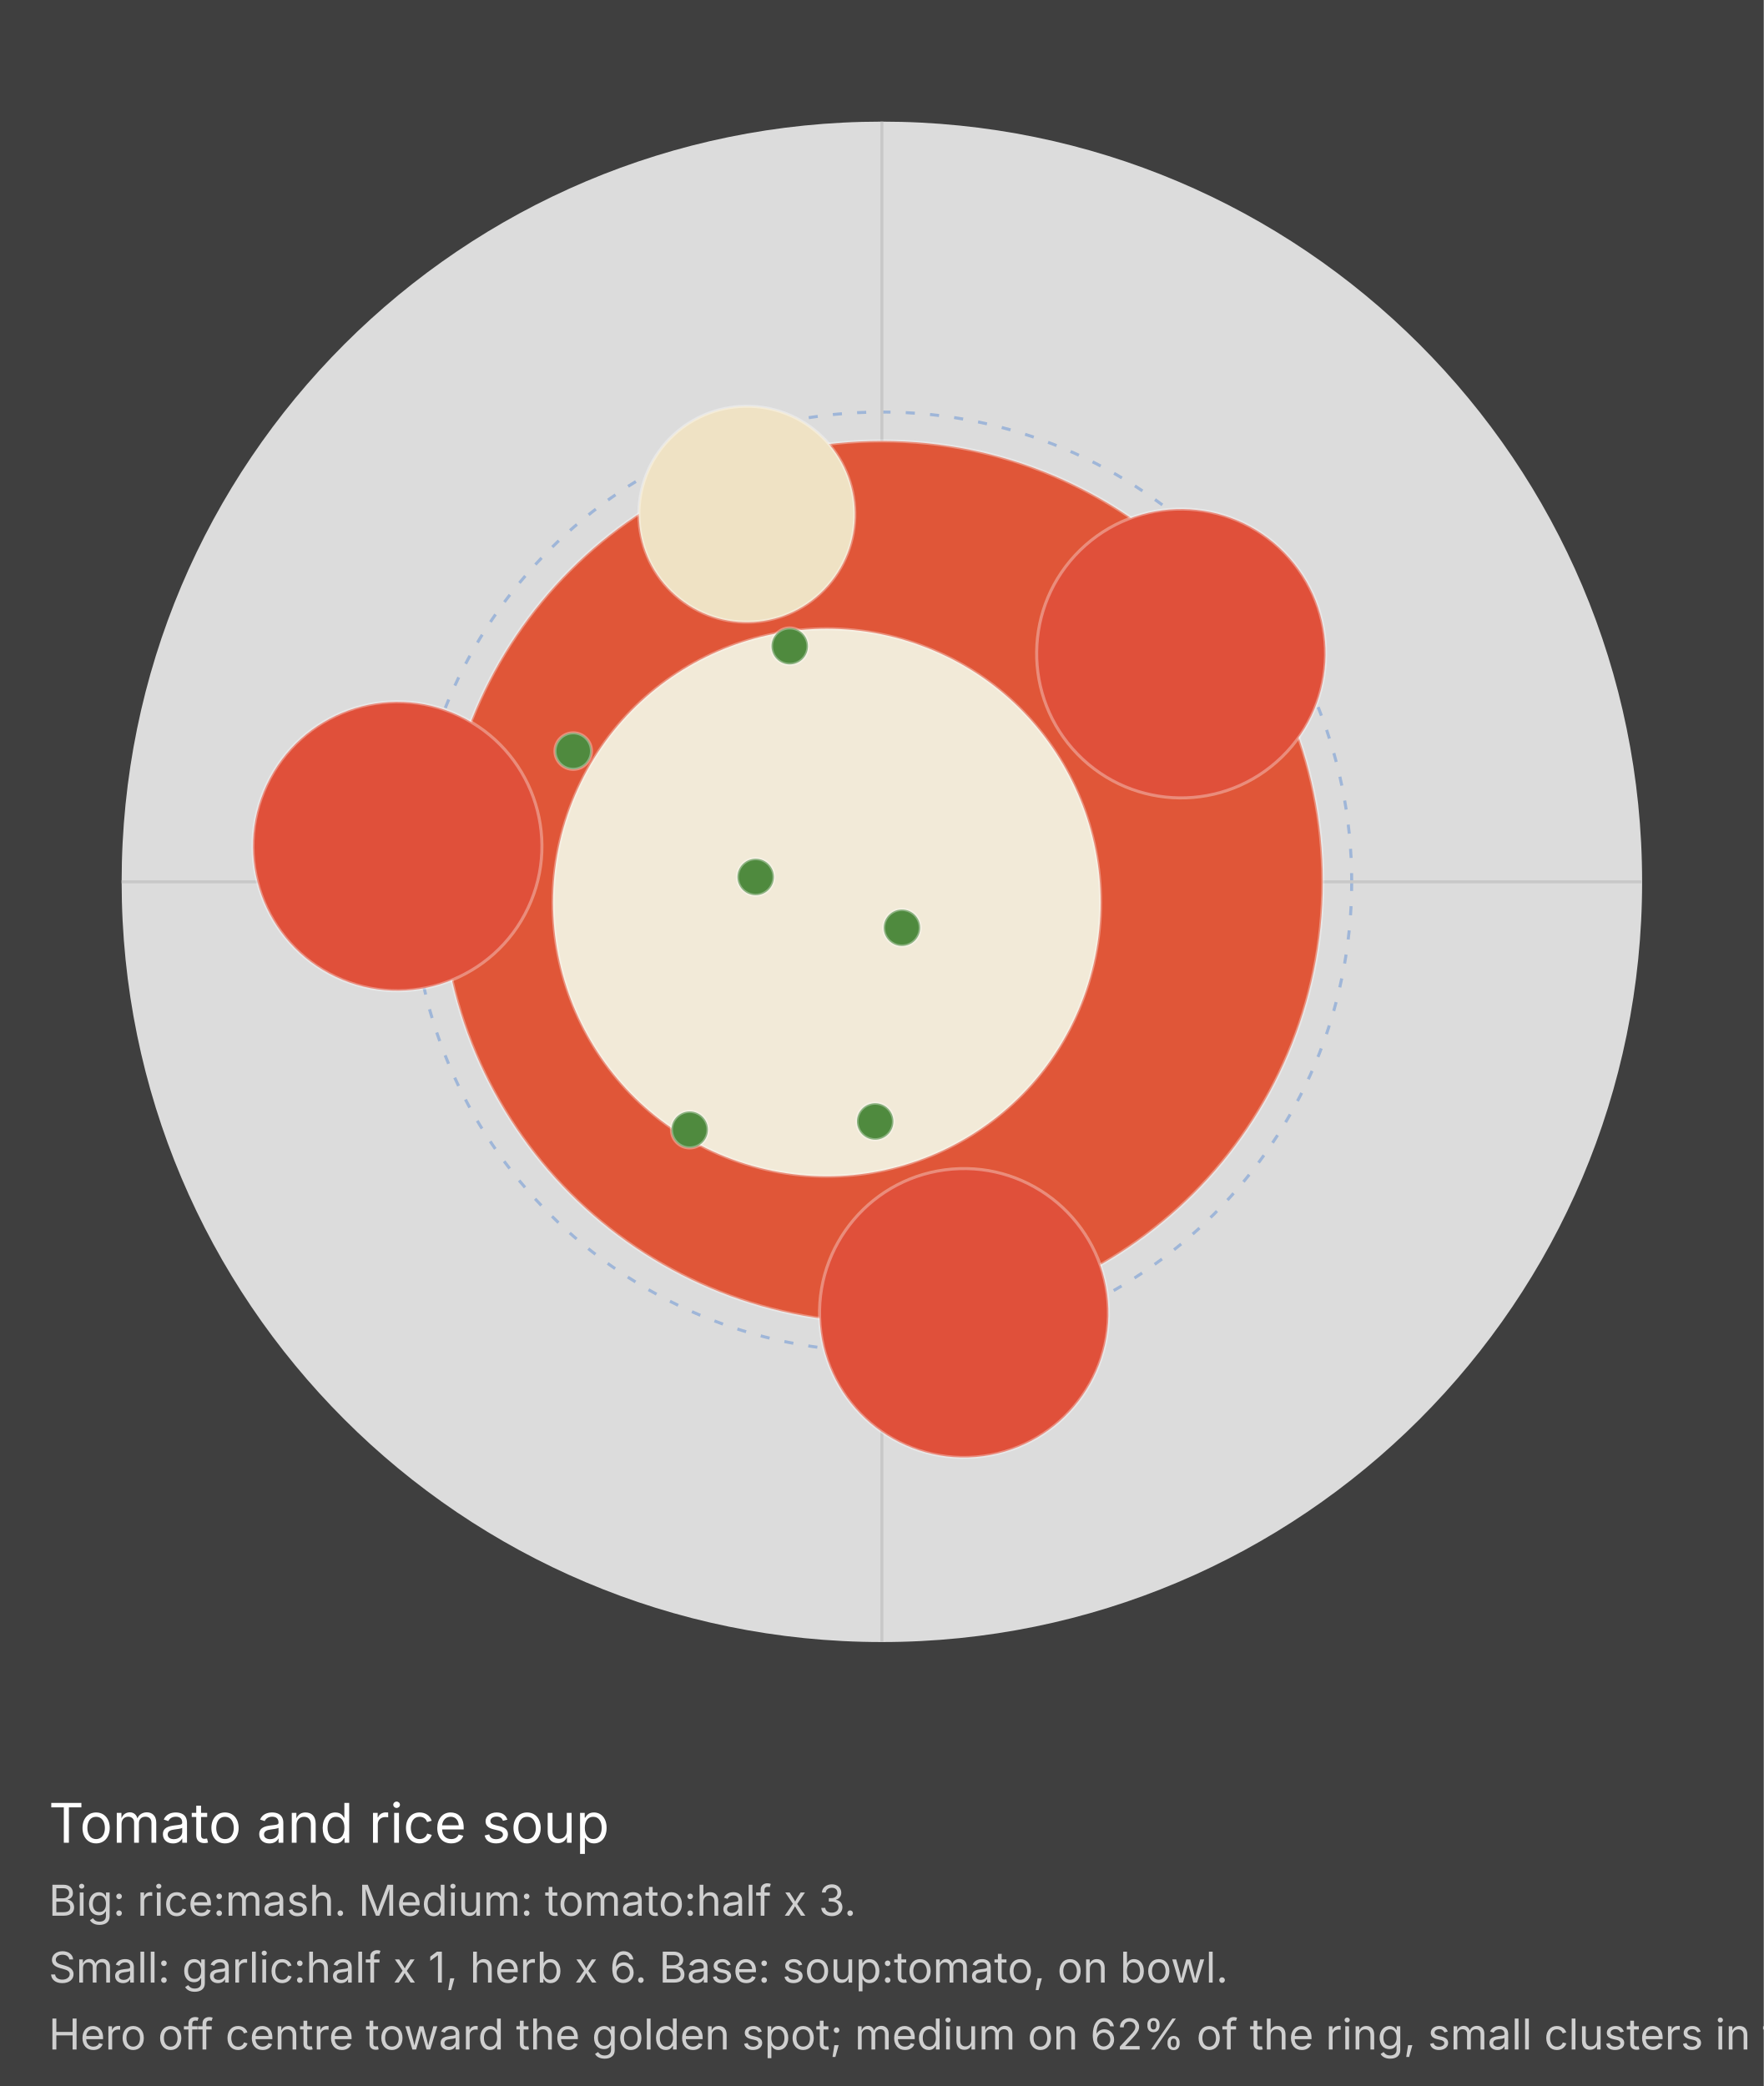
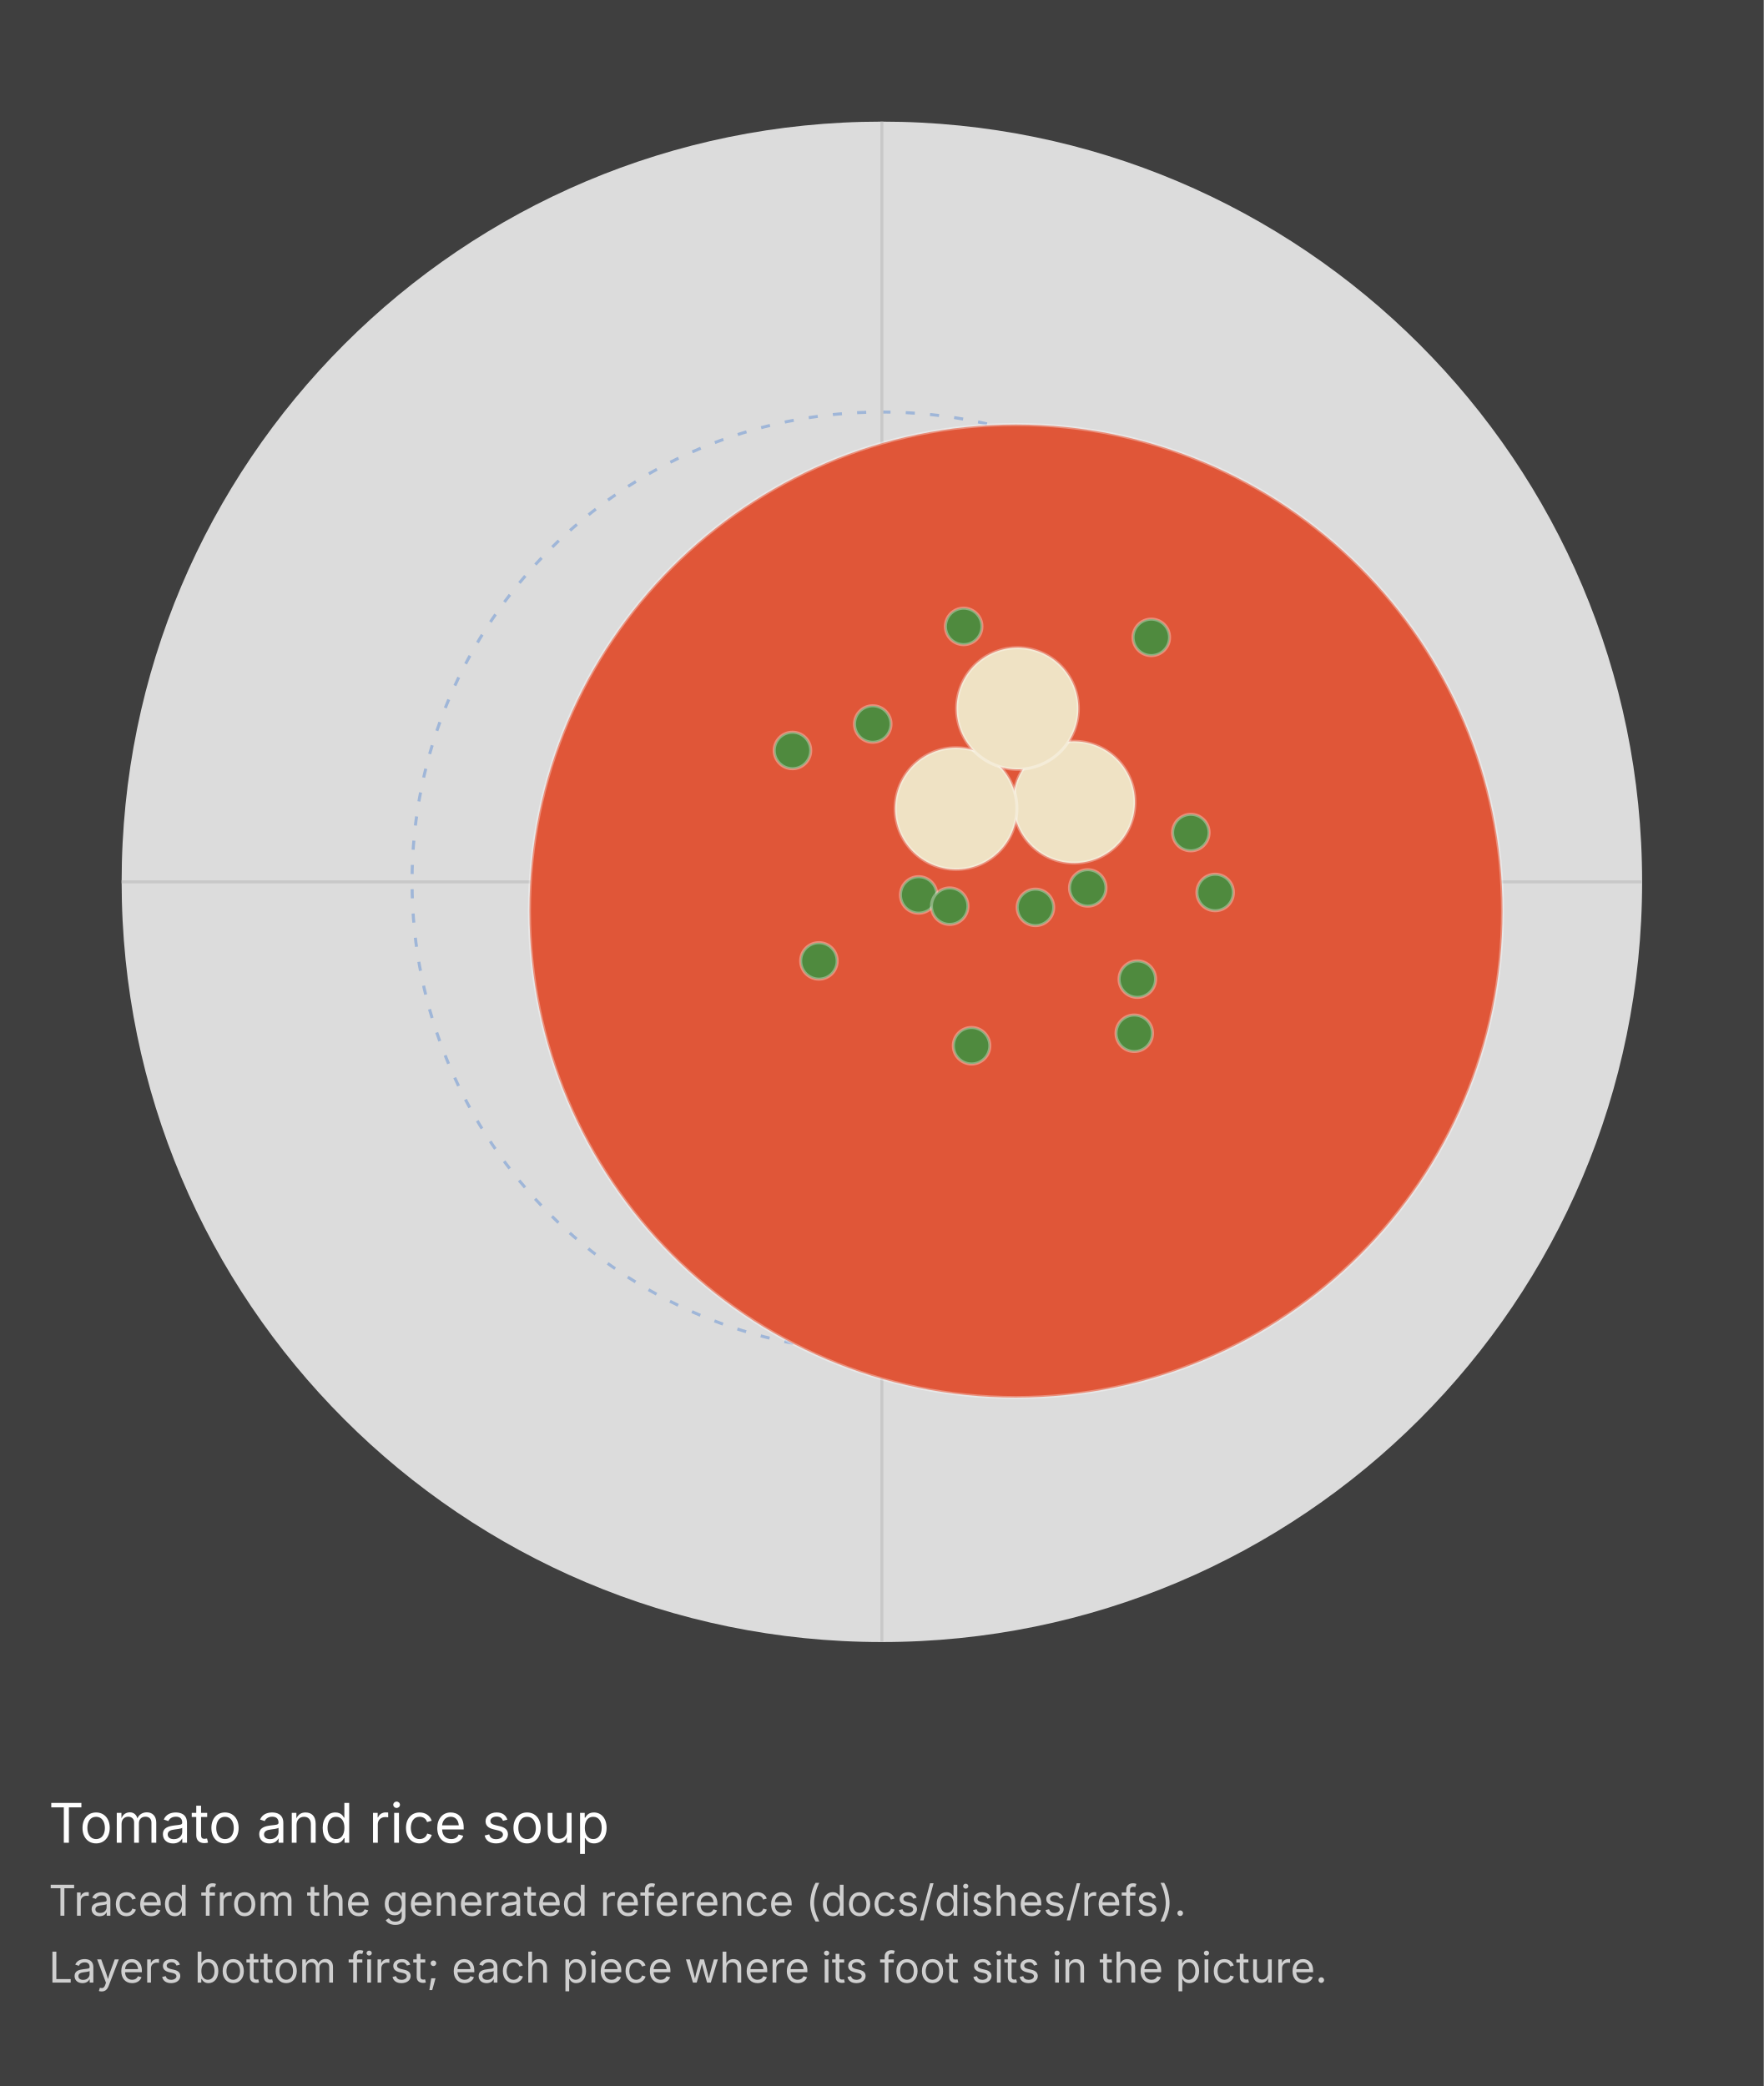
<svg xmlns="http://www.w3.org/2000/svg" width="580" height="686">
  <rect width="580" height="686" fill="#3f3f3f" />
  <circle cx="290.0" cy="290.0" r="250.0" fill="#dcdcdc" />
  <circle cx="290.0" cy="290.0" r="90.0" fill="none" stroke="#bdbdbd" stroke-dasharray="6 6" />
  <circle cx="290.0" cy="290.0" r="154.5" fill="none" stroke="#9fb6d8" stroke-dasharray="3 5" />
  <line x1="40.0" y1="290.0" x2="540.0" y2="290.0" stroke="#c8c8c8" />
  <line x1="290.0" y1="40.0" x2="290.0" y2="540.0" stroke="#c8c8c8" />
-   <circle transform="translate(290.0 290.0) rotate(0)" r="145.0" fill="#e05638" stroke="#ffffff55" />
-   <circle transform="translate(271.9 296.8) rotate(18.7225)" r="90.0" fill="#f2ead8" stroke="#ffffff55" />
-   <circle transform="translate(388.4 214.9) rotate(-44.27342)" r="47.5" fill="#e0503a" stroke="#ffffff55" />
-   <circle transform="translate(317.0 431.8) rotate(85.30463)" r="47.5" fill="#e0503a" stroke="#ffffff55" />
-   <circle transform="translate(130.7 278.3) rotate(205.2183)" r="47.5" fill="#e0503a" stroke="#ffffff55" />
-   <circle transform="translate(245.6 169.1) rotate(41.34685)" r="35.5" fill="#efe2c4" stroke="#ffffff55" />
-   <circle transform="translate(287.8 368.8) rotate(0)" r="6.0" fill="#4f8a3e" stroke="#ffffff55" />
-   <circle transform="translate(226.8 371.5) rotate(0)" r="6.0" fill="#4f8a3e" stroke="#ffffff55" />
-   <circle transform="translate(259.7 212.5) rotate(0)" r="6.0" fill="#4f8a3e" stroke="#ffffff55" />
-   <circle transform="translate(296.6 305.1) rotate(0)" r="6.0" fill="#4f8a3e" stroke="#ffffff55" />
-   <circle transform="translate(188.5 247.0) rotate(0)" r="6.0" fill="#4f8a3e" stroke="#ffffff55" />
-   <circle transform="translate(248.5 288.4) rotate(0)" r="6.0" fill="#4f8a3e" stroke="#ffffff55" />
+   <circle transform="translate(334.1 299.6) rotate(0)" r="160.0" fill="#e05638" stroke="#ffffff55" />
+   <circle transform="translate(353.2 263.8) rotate(57.81149)" r="20.0" fill="#efe2c4" stroke="#ffffff55" />
+   <circle transform="translate(314.4 265.9) rotate(95.89513)" r="20.0" fill="#efe2c4" stroke="#ffffff55" />
+   <circle transform="translate(334.6 233.0) rotate(110.9987)" r="20.0" fill="#efe2c4" stroke="#ffffff55" />
+   <circle transform="translate(316.9 206.0) rotate(0)" r="6.0" fill="#4f8a3e" stroke="#ffffff55" />
+   <circle transform="translate(399.6 293.5) rotate(0)" r="6.0" fill="#4f8a3e" stroke="#ffffff55" />
+   <circle transform="translate(319.5 343.9) rotate(0)" r="6.0" fill="#4f8a3e" stroke="#ffffff55" />
+   <circle transform="translate(269.3 316.0) rotate(0)" r="6.0" fill="#4f8a3e" stroke="#ffffff55" />
+   <circle transform="translate(373.0 339.8) rotate(0)" r="6.0" fill="#4f8a3e" stroke="#ffffff55" />
+   <circle transform="translate(260.6 246.8) rotate(0)" r="6.0" fill="#4f8a3e" stroke="#ffffff55" />
+   <circle transform="translate(391.6 273.8) rotate(0)" r="6.0" fill="#4f8a3e" stroke="#ffffff55" />
+   <circle transform="translate(378.6 209.6) rotate(0)" r="6.0" fill="#4f8a3e" stroke="#ffffff55" />
+   <circle transform="translate(302.1 294.3) rotate(0)" r="6.0" fill="#4f8a3e" stroke="#ffffff55" />
+   <circle transform="translate(374.0 322.0) rotate(0)" r="6.0" fill="#4f8a3e" stroke="#ffffff55" />
+   <circle transform="translate(287.0 238.1) rotate(0)" r="6.0" fill="#4f8a3e" stroke="#ffffff55" />
+   <circle transform="translate(340.5 298.4) rotate(0)" r="6.0" fill="#4f8a3e" stroke="#ffffff55" />
+   <circle transform="translate(357.7 292.0) rotate(0)" r="6.0" fill="#4f8a3e" stroke="#ffffff55" />
+   <circle transform="translate(312.3 298.0) rotate(0)" r="6.0" fill="#4f8a3e" stroke="#ffffff55" />
  <text x="16" y="606" fill="#ffffff" font-family="Inter, sans-serif" font-size="18">Tomato and rice soup</text>
-   <text x="16" y="630" fill="#cfcfcf" font-family="Inter, sans-serif" font-size="14">Big: rice:mash. Medium: tomato:half x 3.</text>
-   <text x="16" y="652" fill="#cfcfcf" font-family="Inter, sans-serif" font-size="14">Small: garlic:half x 1, herb x 6. Base: soup:tomato, on bowl.</text>
-   <text x="16" y="674" fill="#cfcfcf" font-family="Inter, sans-serif" font-size="14">Hero off centre toward the golden spot; medium on 62% of the ring, small clusters in the rest.</text>
+   <text x="16" y="630" fill="#cfcfcf" font-family="Inter, sans-serif" font-size="14">Traced from the generated reference (docs/dishes/refs).</text>
+   <text x="16" y="652" fill="#cfcfcf" font-family="Inter, sans-serif" font-size="14">Layers bottom first; each piece where its foot sits in the picture.</text>
+   <text x="16" y="674" fill="#cfcfcf" font-family="Inter, sans-serif" font-size="14" />
</svg>
